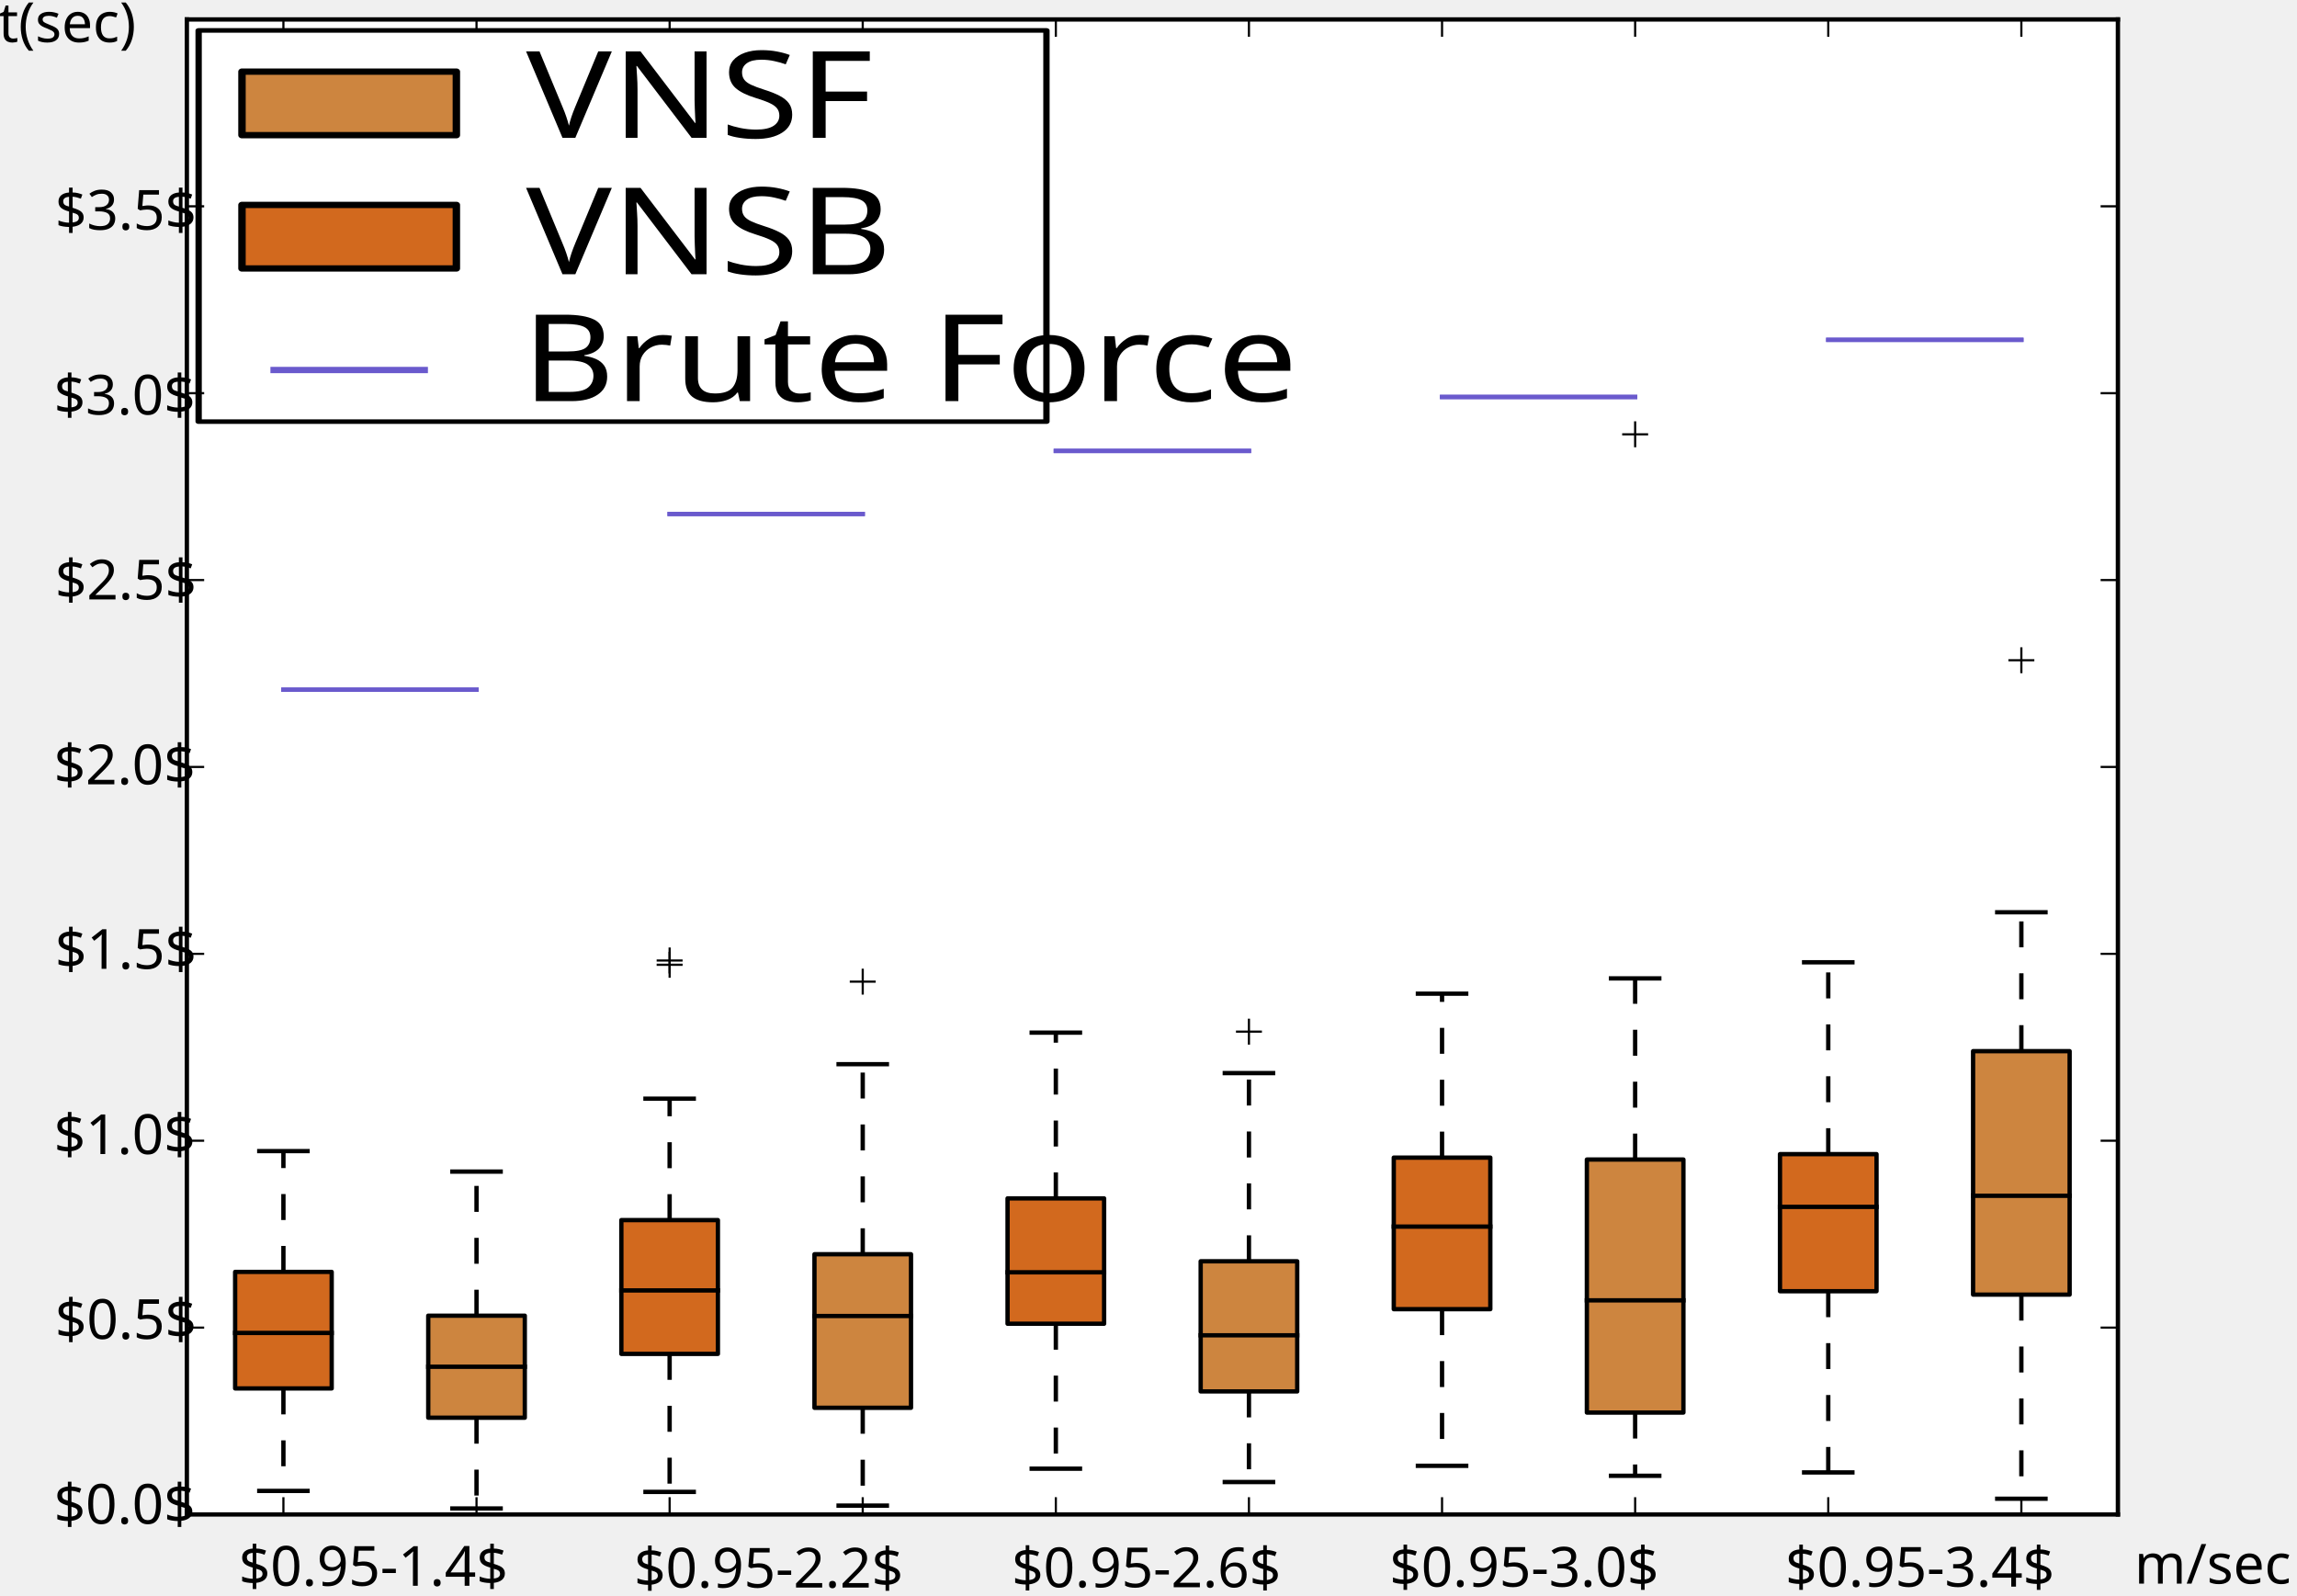
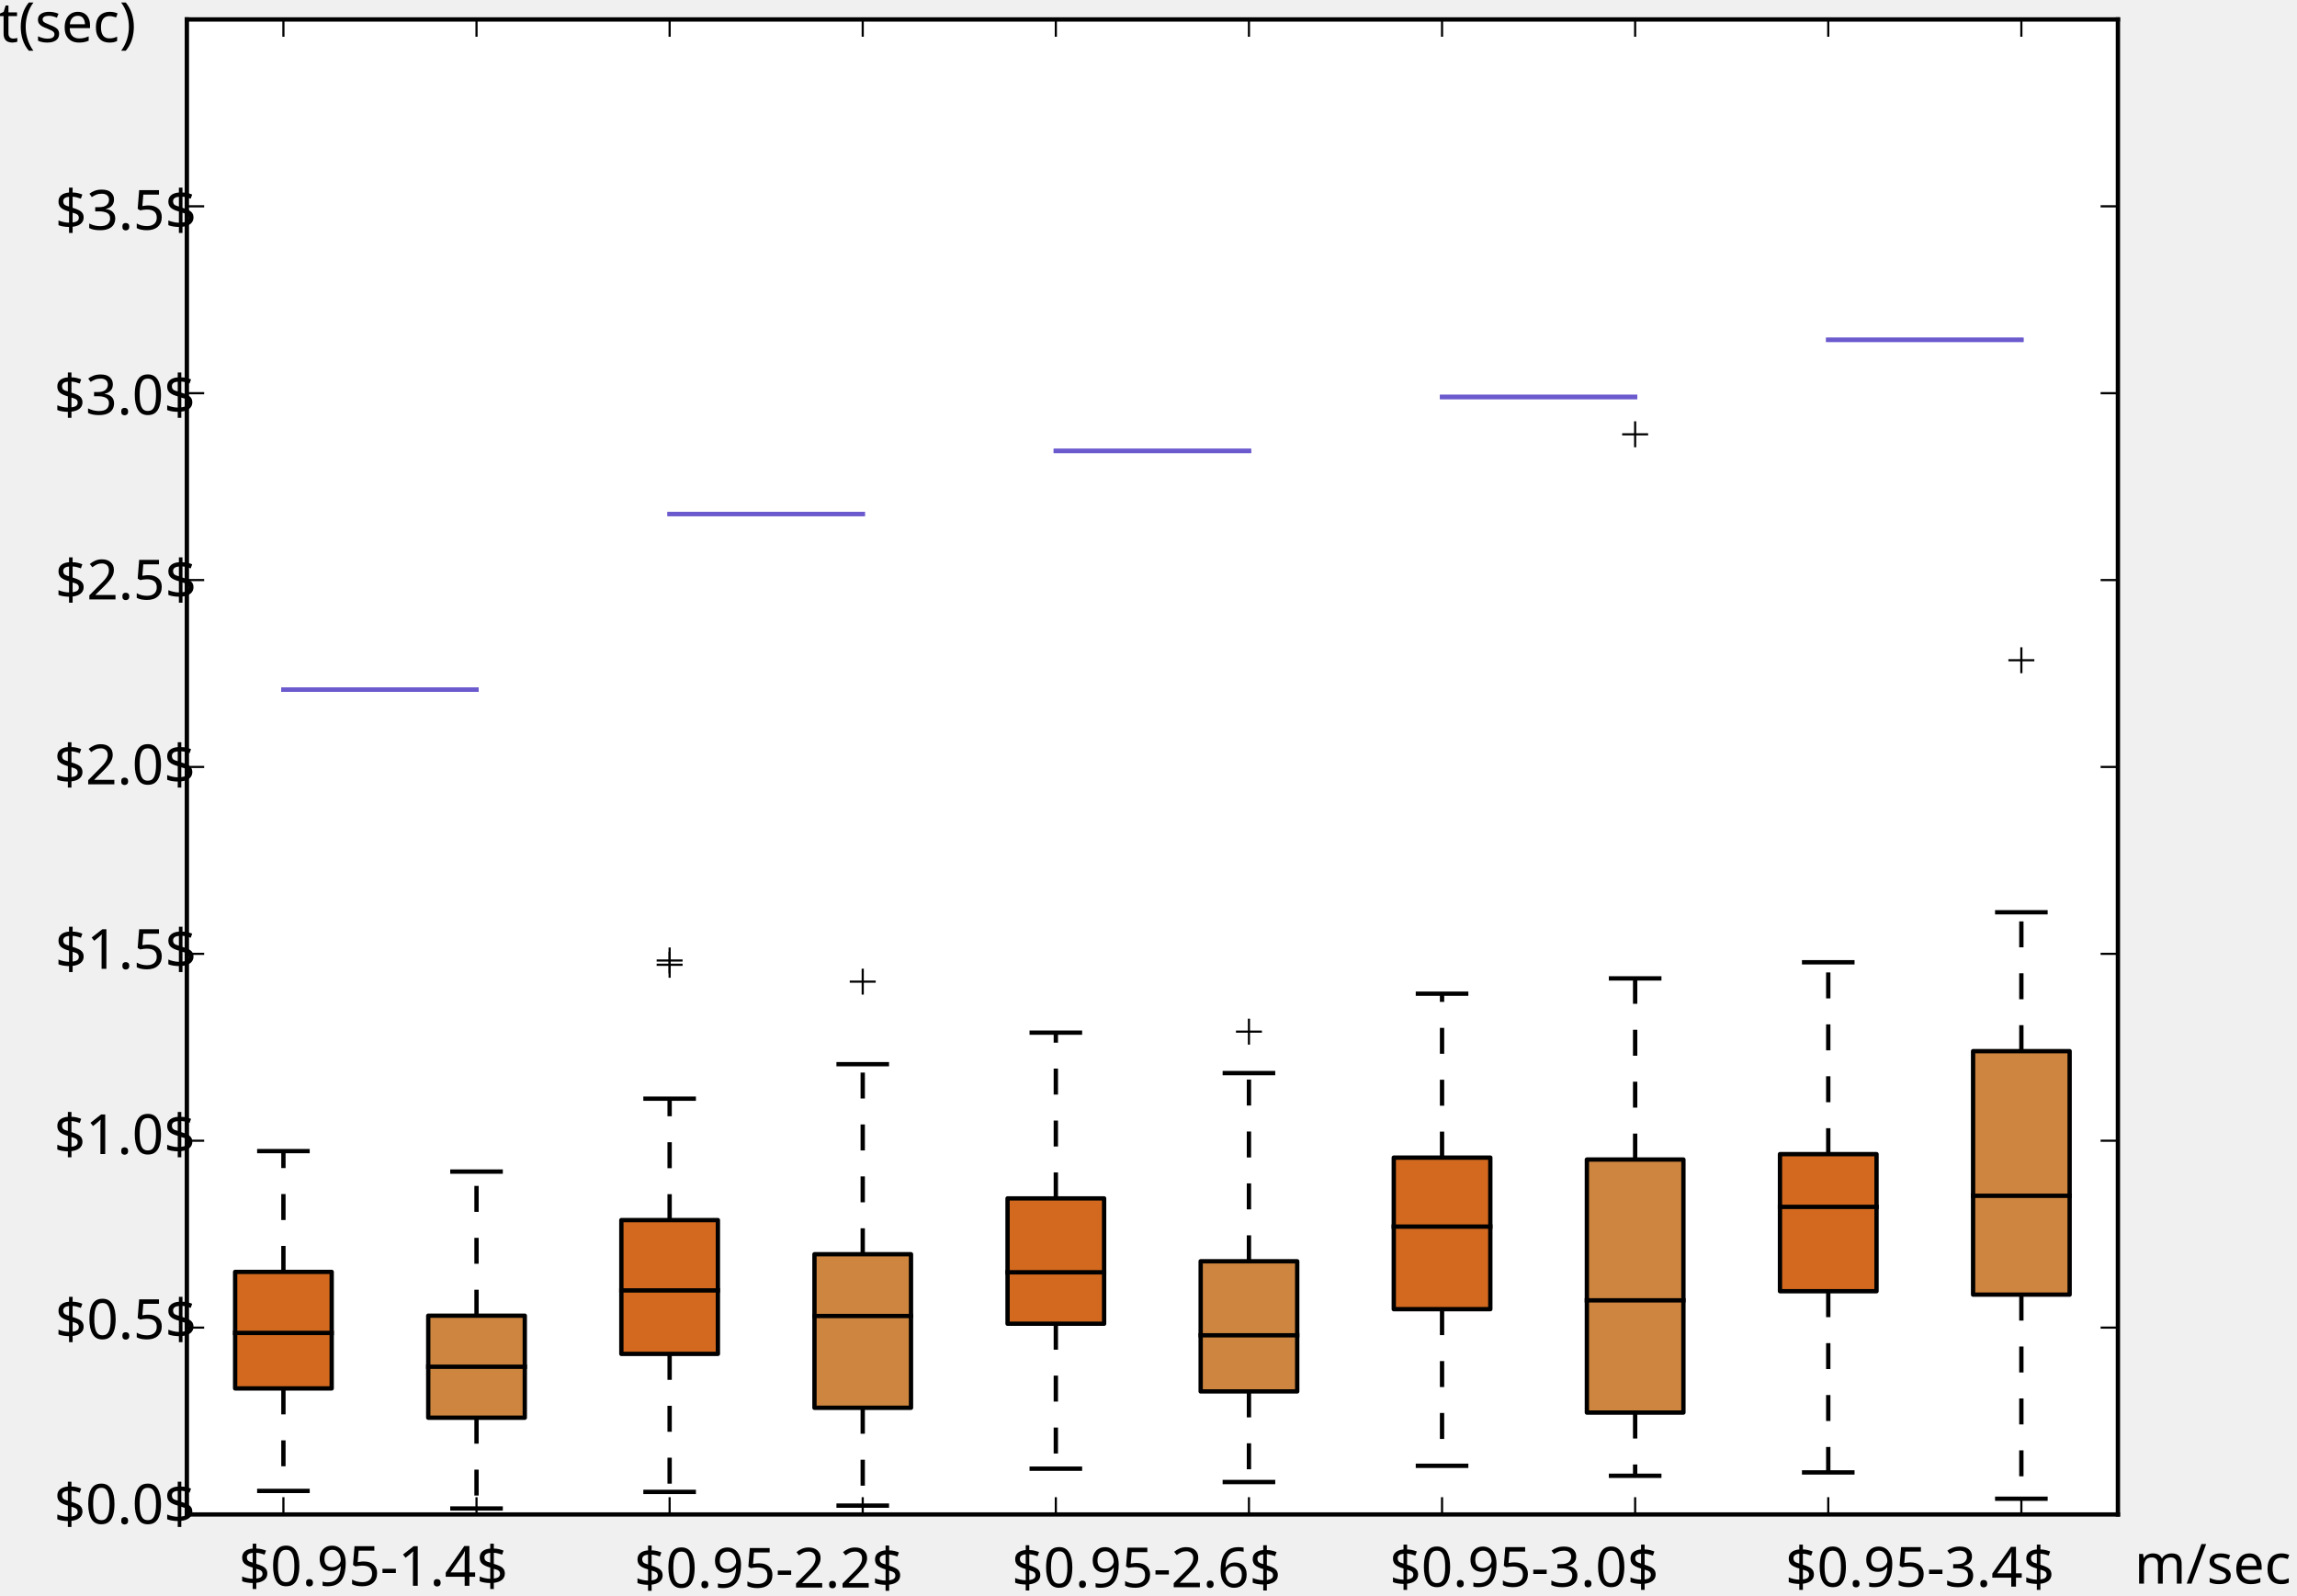
<svg xmlns="http://www.w3.org/2000/svg" xmlns:xlink="http://www.w3.org/1999/xlink" height="461.083" version="1.1" viewBox="0 0 530.996 368.867" width="663.745" id="svg2">
  <defs id="defs4" style="stroke-linecap:square;stroke-linejoin:round">
    <style type="text/css" id="style6">
*{stroke-linecap:square;stroke-linejoin:round;}
  </style>
  </defs>
  <g id="figure_1" style="stroke-linecap:square;stroke-linejoin:round" transform="translate(-0.1034345,-33.0504)">
    <g id="axes_1" style="stroke-linecap:square;stroke-linejoin:round">
      <g id="patch_2" style="stroke-linecap:square;stroke-linejoin:round">
        <path d="m 43.3,383.142 446.4,0 0,-345.6 -446.4,0 z" style="fill:#ffffff;stroke-linecap:square;stroke-linejoin:round" id="path14" />
      </g>
      <g id="patch_3" style="stroke-linecap:square;stroke-linejoin:round">
        <path clip-path="url(#pc4953a2b79)" d="m 54.46,354.002 22.32,0 0,-26.934 -22.32,0 0,26.934 z" style="fill:#d2691e;stroke:#000000;stroke-linecap:square;stroke-linejoin:round" id="path17" />
      </g>
      <g id="patch_4" style="stroke-linecap:square;stroke-linejoin:round">
        <path clip-path="url(#pc4953a2b79)" d="m 99.1,360.771 22.32,0 0,-23.581 -22.32,0 0,23.581 z" style="fill:#cd853f;stroke:#000000;stroke-linecap:square;stroke-linejoin:round" id="path20" />
      </g>
      <g id="patch_5" style="stroke-linecap:square;stroke-linejoin:round">
        <path clip-path="url(#pc4953a2b79)" d="m 143.74,346.02 22.32,0 0,-30.927 -22.32,0 0,30.927 z" style="fill:#d2691e;stroke:#000000;stroke-linecap:square;stroke-linejoin:round" id="path23" />
      </g>
      <g id="patch_6" style="stroke-linecap:square;stroke-linejoin:round">
        <path clip-path="url(#pc4953a2b79)" d="m 188.38,358.48 22.32,0 0,-35.494 -22.32,0 0,35.494 z" style="fill:#cd853f;stroke:#000000;stroke-linecap:square;stroke-linejoin:round" id="path26" />
      </g>
      <g id="patch_7" style="stroke-linecap:square;stroke-linejoin:round">
        <path clip-path="url(#pc4953a2b79)" d="m 233.02,339.045 22.32,0 0,-28.97 -22.32,0 0,28.97 z" style="fill:#d2691e;stroke:#000000;stroke-linecap:square;stroke-linejoin:round" id="path29" />
      </g>
      <g id="patch_8" style="stroke-linecap:square;stroke-linejoin:round">
        <path clip-path="url(#pc4953a2b79)" d="m 277.66,354.693 22.32,0 0,-30.081 -22.32,0 0,30.081 z" style="fill:#cd853f;stroke:#000000;stroke-linecap:square;stroke-linejoin:round" id="path32" />
      </g>
      <g id="patch_9" style="stroke-linecap:square;stroke-linejoin:round">
        <path clip-path="url(#pc4953a2b79)" d="m 322.3,335.683 22.32,0 0,-35.035 -22.32,0 0,35.035 z" style="fill:#d2691e;stroke:#000000;stroke-linecap:square;stroke-linejoin:round" id="path35" />
      </g>
      <g id="patch_10" style="stroke-linecap:square;stroke-linejoin:round">
        <path clip-path="url(#pc4953a2b79)" d="m 366.94,359.582 22.32,0 0,-58.488 -22.32,0 0,58.488 z" style="fill:#cd853f;stroke:#000000;stroke-linecap:square;stroke-linejoin:round" id="path38" />
      </g>
      <g id="patch_11" style="stroke-linecap:square;stroke-linejoin:round">
        <path clip-path="url(#pc4953a2b79)" d="m 411.58,331.531 22.32,0 0,-31.687 -22.32,0 0,31.687 z" style="fill:#d2691e;stroke:#000000;stroke-linecap:square;stroke-linejoin:round" id="path41" />
      </g>
      <g id="patch_12" style="stroke-linecap:square;stroke-linejoin:round">
        <path clip-path="url(#pc4953a2b79)" d="m 456.22,332.319 22.32,0 0,-56.282 -22.32,0 0,56.282 z" style="fill:#cd853f;stroke:#000000;stroke-linecap:square;stroke-linejoin:round" id="path44" />
      </g>
      <g id="line2d_1" style="stroke-linecap:square;stroke-linejoin:round">
        <path clip-path="url(#pc4953a2b79)" d="m 65.62,192.487 44.64,0" style="fill:none;stroke:#6a5acd;stroke-linecap:square;stroke-linejoin:round" id="path47" />
      </g>
      <g id="line2d_2" style="stroke-linecap:square;stroke-linejoin:round">
        <path clip-path="url(#pc4953a2b79)" d="m 154.9,151.867 44.64,0" style="fill:none;stroke:#6a5acd;stroke-linecap:square;stroke-linejoin:round" id="path50" />
      </g>
      <g id="line2d_3" style="stroke-linecap:square;stroke-linejoin:round">
        <path clip-path="url(#pc4953a2b79)" d="m 244.18,137.285 44.64,0" style="fill:none;stroke:#6a5acd;stroke-linecap:square;stroke-linejoin:round" id="path53" />
      </g>
      <g id="line2d_4" style="stroke-linecap:square;stroke-linejoin:round">
        <path clip-path="url(#pc4953a2b79)" d="m 333.46,124.811 44.64,0" style="fill:none;stroke:#6a5acd;stroke-linecap:square;stroke-linejoin:round" id="path56" />
      </g>
      <g id="line2d_5" style="stroke-linecap:square;stroke-linejoin:round">
        <path clip-path="url(#pc4953a2b79)" d="m 422.74,111.609 44.64,0" style="fill:none;stroke:#6a5acd;stroke-linecap:square;stroke-linejoin:round" id="path59" />
      </g>
      <g id="line2d_6" style="stroke-linecap:square;stroke-linejoin:round">
        <path clip-path="url(#pc4953a2b79)" d="m 65.62,354.002 0,23.693" style="fill:none;stroke:#000000;stroke-linecap:butt;stroke-linejoin:round;stroke-dasharray:6, 6;stroke-dashoffset:0" id="path62" />
      </g>
      <g id="line2d_7" style="stroke-linecap:square;stroke-linejoin:round">
        <path clip-path="url(#pc4953a2b79)" d="m 65.62,327.068 0,-27.924" style="fill:none;stroke:#000000;stroke-linecap:butt;stroke-linejoin:round;stroke-dasharray:6, 6;stroke-dashoffset:0" id="path65" />
      </g>
      <g id="line2d_8" style="stroke-linecap:square;stroke-linejoin:round">
        <path clip-path="url(#pc4953a2b79)" d="m 60.04,299.144 11.16,0" style="fill:none;stroke:#000000;stroke-linecap:square;stroke-linejoin:round" id="path68" />
      </g>
      <g id="line2d_9" style="stroke-linecap:square;stroke-linejoin:round">
        <path clip-path="url(#pc4953a2b79)" d="m 60.04,377.695 11.16,0" style="fill:none;stroke:#000000;stroke-linecap:square;stroke-linejoin:round" id="path71" />
      </g>
      <g id="line2d_10" style="stroke-linecap:square;stroke-linejoin:round">
        <path clip-path="url(#pc4953a2b79)" d="m 54.46,341.175 22.32,0" style="fill:none;stroke:#000000;stroke-linecap:square;stroke-linejoin:round" id="path74" />
      </g>
      <g id="line2d_11" style="stroke-linecap:square;stroke-linejoin:round" />
      <g id="line2d_12" style="stroke-linecap:square;stroke-linejoin:round" />
      <g id="line2d_13" style="stroke-linecap:square;stroke-linejoin:round">
        <path clip-path="url(#pc4953a2b79)" d="m 110.26,360.771 0,20.983" style="fill:none;stroke:#000000;stroke-linecap:butt;stroke-linejoin:round;stroke-dasharray:6, 6;stroke-dashoffset:0" id="path79" />
      </g>
      <g id="line2d_14" style="stroke-linecap:square;stroke-linejoin:round">
        <path clip-path="url(#pc4953a2b79)" d="m 110.26,337.19 0,-33.309" style="fill:none;stroke:#000000;stroke-linecap:butt;stroke-linejoin:round;stroke-dasharray:6, 6;stroke-dashoffset:0" id="path82" />
      </g>
      <g id="line2d_15" style="stroke-linecap:square;stroke-linejoin:round">
        <path clip-path="url(#pc4953a2b79)" d="m 104.68,303.881 11.16,0" style="fill:none;stroke:#000000;stroke-linecap:square;stroke-linejoin:round" id="path85" />
      </g>
      <g id="line2d_16" style="stroke-linecap:square;stroke-linejoin:round">
        <path clip-path="url(#pc4953a2b79)" d="m 104.68,381.754 11.16,0" style="fill:none;stroke:#000000;stroke-linecap:square;stroke-linejoin:round" id="path88" />
      </g>
      <g id="line2d_17" style="stroke-linecap:square;stroke-linejoin:round">
        <path clip-path="url(#pc4953a2b79)" d="m 99.1,348.996 22.32,0" style="fill:none;stroke:#000000;stroke-linecap:square;stroke-linejoin:round" id="path91" />
      </g>
      <g id="line2d_18" style="stroke-linecap:square;stroke-linejoin:round" />
      <g id="line2d_19" style="stroke-linecap:square;stroke-linejoin:round" />
      <g id="line2d_20" style="stroke-linecap:square;stroke-linejoin:round">
        <path clip-path="url(#pc4953a2b79)" d="m 154.9,346.02 0,31.905" style="fill:none;stroke:#000000;stroke-linecap:butt;stroke-linejoin:round;stroke-dasharray:6, 6;stroke-dashoffset:0" id="path96" />
      </g>
      <g id="line2d_21" style="stroke-linecap:square;stroke-linejoin:round">
        <path clip-path="url(#pc4953a2b79)" d="m 154.9,315.093 0,-28.072" style="fill:none;stroke:#000000;stroke-linecap:butt;stroke-linejoin:round;stroke-dasharray:6, 6;stroke-dashoffset:0" id="path99" />
      </g>
      <g id="line2d_22" style="stroke-linecap:square;stroke-linejoin:round">
        <path clip-path="url(#pc4953a2b79)" d="m 149.32,287.021 11.16,0" style="fill:none;stroke:#000000;stroke-linecap:square;stroke-linejoin:round" id="path102" />
      </g>
      <g id="line2d_23" style="stroke-linecap:square;stroke-linejoin:round">
        <path clip-path="url(#pc4953a2b79)" d="m 149.32,377.925 11.16,0" style="fill:none;stroke:#000000;stroke-linecap:square;stroke-linejoin:round" id="path105" />
      </g>
      <g id="line2d_24" style="stroke-linecap:square;stroke-linejoin:round">
        <path clip-path="url(#pc4953a2b79)" d="m 143.74,331.354 22.32,0" style="fill:none;stroke:#000000;stroke-linecap:square;stroke-linejoin:round" id="path108" />
      </g>
      <g id="line2d_25" style="stroke-linecap:square;stroke-linejoin:round">
        <defs id="defs111">
          <path d="M -3,0 3,0 M 0,3 0,-3" id="m9b595e7be5" style="stroke:#000000;stroke-width:0.5;stroke-linecap:butt;stroke-linejoin:round" />
        </defs>
        <g clip-path="url(#pc4953a2b79)" id="g114" style="stroke-linecap:square;stroke-linejoin:round">
          <use style="stroke:#000000;stroke-width:0.5;stroke-linecap:butt;stroke-linejoin:round" x="154.9" xlink:href="#m9b595e7be5" y="256.07" id="use116" width="511" height="417" />
          <use style="stroke:#000000;stroke-width:0.5;stroke-linecap:butt;stroke-linejoin:round" x="154.9" xlink:href="#m9b595e7be5" y="255.08" id="use118" width="511" height="417" />
        </g>
      </g>
      <g id="line2d_26" style="stroke-linecap:square;stroke-linejoin:round" />
      <g id="line2d_27" style="stroke-linecap:square;stroke-linejoin:round">
        <path clip-path="url(#pc4953a2b79)" d="m 199.54,358.48 0,22.616" style="fill:none;stroke:#000000;stroke-linecap:butt;stroke-linejoin:round;stroke-dasharray:6, 6;stroke-dashoffset:0" id="path122" />
      </g>
      <g id="line2d_28" style="stroke-linecap:square;stroke-linejoin:round">
        <path clip-path="url(#pc4953a2b79)" d="m 199.54,322.986 0,-43.933" style="fill:none;stroke:#000000;stroke-linecap:butt;stroke-linejoin:round;stroke-dasharray:6, 6;stroke-dashoffset:0" id="path125" />
      </g>
      <g id="line2d_29" style="stroke-linecap:square;stroke-linejoin:round">
        <path clip-path="url(#pc4953a2b79)" d="m 193.96,279.053 11.16,0" style="fill:none;stroke:#000000;stroke-linecap:square;stroke-linejoin:round" id="path128" />
      </g>
      <g id="line2d_30" style="stroke-linecap:square;stroke-linejoin:round">
        <path clip-path="url(#pc4953a2b79)" d="m 193.96,381.096 11.16,0" style="fill:none;stroke:#000000;stroke-linecap:square;stroke-linejoin:round" id="path131" />
      </g>
      <g id="line2d_31" style="stroke-linecap:square;stroke-linejoin:round">
        <path clip-path="url(#pc4953a2b79)" d="m 188.38,337.263 22.32,0" style="fill:none;stroke:#000000;stroke-linecap:square;stroke-linejoin:round" id="path134" />
      </g>
      <g id="line2d_32" style="stroke-linecap:square;stroke-linejoin:round">
        <g clip-path="url(#pc4953a2b79)" id="g137" style="stroke-linecap:square;stroke-linejoin:round">
          <use style="stroke:#000000;stroke-width:0.5;stroke-linecap:butt;stroke-linejoin:round" x="199.54" xlink:href="#m9b595e7be5" y="259.969" id="use139" width="511" height="417" />
        </g>
      </g>
      <g id="line2d_33" style="stroke-linecap:square;stroke-linejoin:round" />
      <g id="line2d_34" style="stroke-linecap:square;stroke-linejoin:round">
        <path clip-path="url(#pc4953a2b79)" d="m 244.18,339.045 0,33.51" style="fill:none;stroke:#000000;stroke-linecap:butt;stroke-linejoin:round;stroke-dasharray:6, 6;stroke-dashoffset:0" id="path143" />
      </g>
      <g id="line2d_35" style="stroke-linecap:square;stroke-linejoin:round">
        <path clip-path="url(#pc4953a2b79)" d="m 244.18,310.075 0,-38.315" style="fill:none;stroke:#000000;stroke-linecap:butt;stroke-linejoin:round;stroke-dasharray:6, 6;stroke-dashoffset:0" id="path146" />
      </g>
      <g id="line2d_36" style="stroke-linecap:square;stroke-linejoin:round">
        <path clip-path="url(#pc4953a2b79)" d="m 238.6,271.76 11.16,0" style="fill:none;stroke:#000000;stroke-linecap:square;stroke-linejoin:round" id="path149" />
      </g>
      <g id="line2d_37" style="stroke-linecap:square;stroke-linejoin:round">
        <path clip-path="url(#pc4953a2b79)" d="m 238.6,372.555 11.16,0" style="fill:none;stroke:#000000;stroke-linecap:square;stroke-linejoin:round" id="path152" />
      </g>
      <g id="line2d_38" style="stroke-linecap:square;stroke-linejoin:round">
        <path clip-path="url(#pc4953a2b79)" d="m 233.02,327.163 22.32,0" style="fill:none;stroke:#000000;stroke-linecap:square;stroke-linejoin:round" id="path155" />
      </g>
      <g id="line2d_39" style="stroke-linecap:square;stroke-linejoin:round" />
      <g id="line2d_40" style="stroke-linecap:square;stroke-linejoin:round" />
      <g id="line2d_41" style="stroke-linecap:square;stroke-linejoin:round">
        <path clip-path="url(#pc4953a2b79)" d="m 288.82,354.693 0,20.946" style="fill:none;stroke:#000000;stroke-linecap:butt;stroke-linejoin:round;stroke-dasharray:6, 6;stroke-dashoffset:0" id="path160" />
      </g>
      <g id="line2d_42" style="stroke-linecap:square;stroke-linejoin:round">
        <path clip-path="url(#pc4953a2b79)" d="m 288.82,324.612 0,-43.503" style="fill:none;stroke:#000000;stroke-linecap:butt;stroke-linejoin:round;stroke-dasharray:6, 6;stroke-dashoffset:0" id="path163" />
      </g>
      <g id="line2d_43" style="stroke-linecap:square;stroke-linejoin:round">
        <path clip-path="url(#pc4953a2b79)" d="m 283.24,281.109 11.16,0" style="fill:none;stroke:#000000;stroke-linecap:square;stroke-linejoin:round" id="path166" />
      </g>
      <g id="line2d_44" style="stroke-linecap:square;stroke-linejoin:round">
        <path clip-path="url(#pc4953a2b79)" d="m 283.24,375.639 11.16,0" style="fill:none;stroke:#000000;stroke-linecap:square;stroke-linejoin:round" id="path169" />
      </g>
      <g id="line2d_45" style="stroke-linecap:square;stroke-linejoin:round">
        <path clip-path="url(#pc4953a2b79)" d="m 277.66,341.721 22.32,0" style="fill:none;stroke:#000000;stroke-linecap:square;stroke-linejoin:round" id="path172" />
      </g>
      <g id="line2d_46" style="stroke-linecap:square;stroke-linejoin:round">
        <g clip-path="url(#pc4953a2b79)" id="g175" style="stroke-linecap:square;stroke-linejoin:round">
          <use style="stroke:#000000;stroke-width:0.5;stroke-linecap:butt;stroke-linejoin:round" x="288.82" xlink:href="#m9b595e7be5" y="271.529" id="use177" width="511" height="417" />
        </g>
      </g>
      <g id="line2d_47" style="stroke-linecap:square;stroke-linejoin:round" />
      <g id="line2d_48" style="stroke-linecap:square;stroke-linejoin:round">
        <path clip-path="url(#pc4953a2b79)" d="m 333.46,335.683 0,36.209" style="fill:none;stroke:#000000;stroke-linecap:butt;stroke-linejoin:round;stroke-dasharray:6, 6;stroke-dashoffset:0" id="path181" />
      </g>
      <g id="line2d_49" style="stroke-linecap:square;stroke-linejoin:round">
        <path clip-path="url(#pc4953a2b79)" d="m 333.46,300.648 0,-37.896" style="fill:none;stroke:#000000;stroke-linecap:butt;stroke-linejoin:round;stroke-dasharray:6, 6;stroke-dashoffset:0" id="path184" />
      </g>
      <g id="line2d_50" style="stroke-linecap:square;stroke-linejoin:round">
        <path clip-path="url(#pc4953a2b79)" d="m 327.88,262.752 11.16,0" style="fill:none;stroke:#000000;stroke-linecap:square;stroke-linejoin:round" id="path187" />
      </g>
      <g id="line2d_51" style="stroke-linecap:square;stroke-linejoin:round">
        <path clip-path="url(#pc4953a2b79)" d="m 327.88,371.892 11.16,0" style="fill:none;stroke:#000000;stroke-linecap:square;stroke-linejoin:round" id="path190" />
      </g>
      <g id="line2d_52" style="stroke-linecap:square;stroke-linejoin:round">
        <path clip-path="url(#pc4953a2b79)" d="m 322.3,316.599 22.32,0" style="fill:none;stroke:#000000;stroke-linecap:square;stroke-linejoin:round" id="path193" />
      </g>
      <g id="line2d_53" style="stroke-linecap:square;stroke-linejoin:round" />
      <g id="line2d_54" style="stroke-linecap:square;stroke-linejoin:round" />
      <g id="line2d_55" style="stroke-linecap:square;stroke-linejoin:round">
        <path clip-path="url(#pc4953a2b79)" d="m 378.1,359.582 0,14.618" style="fill:none;stroke:#000000;stroke-linecap:butt;stroke-linejoin:round;stroke-dasharray:6, 6;stroke-dashoffset:0" id="path198" />
      </g>
      <g id="line2d_56" style="stroke-linecap:square;stroke-linejoin:round">
        <path clip-path="url(#pc4953a2b79)" d="m 378.1,301.094 0,-41.871" style="fill:none;stroke:#000000;stroke-linecap:butt;stroke-linejoin:round;stroke-dasharray:6, 6;stroke-dashoffset:0" id="path201" />
      </g>
      <g id="line2d_57" style="stroke-linecap:square;stroke-linejoin:round">
        <path clip-path="url(#pc4953a2b79)" d="m 372.52,259.223 11.16,0" style="fill:none;stroke:#000000;stroke-linecap:square;stroke-linejoin:round" id="path204" />
      </g>
      <g id="line2d_58" style="stroke-linecap:square;stroke-linejoin:round">
        <path clip-path="url(#pc4953a2b79)" d="m 372.52,374.2 11.16,0" style="fill:none;stroke:#000000;stroke-linecap:square;stroke-linejoin:round" id="path207" />
      </g>
      <g id="line2d_59" style="stroke-linecap:square;stroke-linejoin:round">
        <path clip-path="url(#pc4953a2b79)" d="m 366.94,333.647 22.32,0" style="fill:none;stroke:#000000;stroke-linecap:square;stroke-linejoin:round" id="path210" />
      </g>
      <g id="line2d_60" style="stroke-linecap:square;stroke-linejoin:round">
        <g clip-path="url(#pc4953a2b79)" id="g213" style="stroke-linecap:square;stroke-linejoin:round">
          <use style="stroke:#000000;stroke-width:0.5;stroke-linecap:butt;stroke-linejoin:round" x="378.1" xlink:href="#m9b595e7be5" y="133.446" id="use215" width="511" height="417" />
        </g>
      </g>
      <g id="line2d_61" style="stroke-linecap:square;stroke-linejoin:round" />
      <g id="line2d_62" style="stroke-linecap:square;stroke-linejoin:round">
        <path clip-path="url(#pc4953a2b79)" d="m 422.74,331.531 0,41.888" style="fill:none;stroke:#000000;stroke-linecap:butt;stroke-linejoin:round;stroke-dasharray:6, 6;stroke-dashoffset:0" id="path219" />
      </g>
      <g id="line2d_63" style="stroke-linecap:square;stroke-linejoin:round">
        <path clip-path="url(#pc4953a2b79)" d="m 422.74,299.844 0,-44.351" style="fill:none;stroke:#000000;stroke-linecap:butt;stroke-linejoin:round;stroke-dasharray:6, 6;stroke-dashoffset:0" id="path222" />
      </g>
      <g id="line2d_64" style="stroke-linecap:square;stroke-linejoin:round">
        <path clip-path="url(#pc4953a2b79)" d="m 417.16,255.493 11.16,0" style="fill:none;stroke:#000000;stroke-linecap:square;stroke-linejoin:round" id="path225" />
      </g>
      <g id="line2d_65" style="stroke-linecap:square;stroke-linejoin:round">
        <path clip-path="url(#pc4953a2b79)" d="m 417.16,373.419 11.16,0" style="fill:none;stroke:#000000;stroke-linecap:square;stroke-linejoin:round" id="path228" />
      </g>
      <g id="line2d_66" style="stroke-linecap:square;stroke-linejoin:round">
        <path clip-path="url(#pc4953a2b79)" d="m 411.58,312.04 22.32,0" style="fill:none;stroke:#000000;stroke-linecap:square;stroke-linejoin:round" id="path231" />
      </g>
      <g id="line2d_67" style="stroke-linecap:square;stroke-linejoin:round" />
      <g id="line2d_68" style="stroke-linecap:square;stroke-linejoin:round" />
      <g id="line2d_69" style="stroke-linecap:square;stroke-linejoin:round">
        <path clip-path="url(#pc4953a2b79)" d="m 467.38,332.319 0,47.184" style="fill:none;stroke:#000000;stroke-linecap:butt;stroke-linejoin:round;stroke-dasharray:6, 6;stroke-dashoffset:0" id="path236" />
      </g>
      <g id="line2d_70" style="stroke-linecap:square;stroke-linejoin:round">
        <path clip-path="url(#pc4953a2b79)" d="m 467.38,276.037 0,-32.104" style="fill:none;stroke:#000000;stroke-linecap:butt;stroke-linejoin:round;stroke-dasharray:6, 6;stroke-dashoffset:0" id="path239" />
      </g>
      <g id="line2d_71" style="stroke-linecap:square;stroke-linejoin:round">
        <path clip-path="url(#pc4953a2b79)" d="m 461.8,243.933 11.16,0" style="fill:none;stroke:#000000;stroke-linecap:square;stroke-linejoin:round" id="path242" />
      </g>
      <g id="line2d_72" style="stroke-linecap:square;stroke-linejoin:round">
        <path clip-path="url(#pc4953a2b79)" d="m 461.8,379.503 11.16,0" style="fill:none;stroke:#000000;stroke-linecap:square;stroke-linejoin:round" id="path245" />
      </g>
      <g id="line2d_73" style="stroke-linecap:square;stroke-linejoin:round">
        <path clip-path="url(#pc4953a2b79)" d="m 456.22,309.474 22.32,0" style="fill:none;stroke:#000000;stroke-linecap:square;stroke-linejoin:round" id="path248" />
      </g>
      <g id="line2d_74" style="stroke-linecap:square;stroke-linejoin:round">
        <g clip-path="url(#pc4953a2b79)" id="g251" style="stroke-linecap:square;stroke-linejoin:round">
          <use style="stroke:#000000;stroke-width:0.5;stroke-linecap:butt;stroke-linejoin:round" x="467.38" xlink:href="#m9b595e7be5" y="185.672" id="use253" width="511" height="417" />
        </g>
      </g>
      <g id="line2d_75" style="stroke-linecap:square;stroke-linejoin:round" />
      <g id="line2d_76" style="stroke-linecap:square;stroke-linejoin:round">
        <path clip-path="url(#pc4953a2b79)" d="m 65.62,192.487 44.64,0" style="fill:none;stroke:#6a5acd;stroke-linecap:square;stroke-linejoin:round" id="path257" />
      </g>
      <g id="line2d_77" style="stroke-linecap:square;stroke-linejoin:round">
        <path clip-path="url(#pc4953a2b79)" d="m 154.9,151.867 44.64,0" style="fill:none;stroke:#6a5acd;stroke-linecap:square;stroke-linejoin:round" id="path260" />
      </g>
      <g id="line2d_78" style="stroke-linecap:square;stroke-linejoin:round">
        <path clip-path="url(#pc4953a2b79)" d="m 244.18,137.285 44.64,0" style="fill:none;stroke:#6a5acd;stroke-linecap:square;stroke-linejoin:round" id="path263" />
      </g>
      <g id="line2d_79" style="stroke-linecap:square;stroke-linejoin:round">
        <path clip-path="url(#pc4953a2b79)" d="m 333.46,124.811 44.64,0" style="fill:none;stroke:#6a5acd;stroke-linecap:square;stroke-linejoin:round" id="path266" />
      </g>
      <g id="line2d_80" style="stroke-linecap:square;stroke-linejoin:round">
        <path clip-path="url(#pc4953a2b79)" d="m 422.74,111.609 44.64,0" style="fill:none;stroke:#6a5acd;stroke-linecap:square;stroke-linejoin:round" id="path269" />
      </g>
      <g id="matplotlib.axis_1" style="stroke-linecap:square;stroke-linejoin:round">
        <g id="xtick_1" style="stroke-linecap:square;stroke-linejoin:round">
          <g id="line2d_81" style="stroke-linecap:square;stroke-linejoin:round">
            <defs id="defs274">
              <path d="M 0,0 0,-4" id="m0012dd4eef" style="stroke:#000000;stroke-width:0.5;stroke-linecap:butt;stroke-linejoin:round" />
            </defs>
            <g id="g277" style="stroke-linecap:square;stroke-linejoin:round">
              <use style="stroke:#000000;stroke-width:0.5;stroke-linecap:butt;stroke-linejoin:round" x="65.62" xlink:href="#m0012dd4eef" y="383.142" id="use279" width="511" height="417" />
            </g>
          </g>
          <g id="line2d_82" style="stroke-linecap:square;stroke-linejoin:round">
            <defs id="defs282">
              <path d="M 0,0 0,4" id="m476344969c" style="stroke:#000000;stroke-width:0.5;stroke-linecap:butt;stroke-linejoin:round" />
            </defs>
            <g id="g285" style="stroke-linecap:square;stroke-linejoin:round">
              <use style="stroke:#000000;stroke-width:0.5;stroke-linecap:butt;stroke-linejoin:round" x="65.62" xlink:href="#m476344969c" y="37.542" id="use287" width="511" height="417" />
            </g>
          </g>
          <g id="text_1" style="stroke-linecap:square;stroke-linejoin:round">
            <defs id="defs290">
              <path d="m 12.406,8.297 16.109,0 0,55.625 -17.531,-3.516 0,8.984 17.438,3.516 9.859,0 0,-64.609 16.109,0 0,-8.297 -41.984,0 z" id="BitstreamVeraSans-Roman-31" style="stroke-linecap:square;stroke-linejoin:round" />
            </defs>
            <g transform="matrix(0.12,0,0,-0.12,63.01562,395.8905)" id="g293" style="stroke-linecap:square;stroke-linejoin:round" />
          </g>
        </g>
        <g id="xtick_2" style="stroke-linecap:square;stroke-linejoin:round">
          <g id="line2d_83" style="stroke-linecap:square;stroke-linejoin:round">
            <g id="g299" style="stroke-linecap:square;stroke-linejoin:round">
              <use style="stroke:#000000;stroke-width:0.5;stroke-linecap:butt;stroke-linejoin:round" x="110.26" xlink:href="#m0012dd4eef" y="383.142" id="use301" width="511" height="417" />
            </g>
          </g>
          <g id="line2d_84" style="stroke-linecap:square;stroke-linejoin:round">
            <g id="g304" style="stroke-linecap:square;stroke-linejoin:round">
              <use style="stroke:#000000;stroke-width:0.5;stroke-linecap:butt;stroke-linejoin:round" x="110.26" xlink:href="#m476344969c" y="37.542" id="use306" width="511" height="417" />
            </g>
          </g>
        </g>
        <g id="xtick_3" style="stroke-linecap:square;stroke-linejoin:round">
          <g id="line2d_85" style="stroke-linecap:square;stroke-linejoin:round">
            <g id="g318" style="stroke-linecap:square;stroke-linejoin:round">
              <use style="stroke:#000000;stroke-width:0.5;stroke-linecap:butt;stroke-linejoin:round" x="154.9" xlink:href="#m0012dd4eef" y="383.142" id="use320" width="511" height="417" />
            </g>
          </g>
          <g id="line2d_86" style="stroke-linecap:square;stroke-linejoin:round">
            <g id="g323" style="stroke-linecap:square;stroke-linejoin:round">
              <use style="stroke:#000000;stroke-width:0.5;stroke-linecap:butt;stroke-linejoin:round" x="154.9" xlink:href="#m476344969c" y="37.542" id="use325" width="511" height="417" />
            </g>
          </g>
        </g>
        <g id="xtick_4" style="stroke-linecap:square;stroke-linejoin:round">
          <g id="line2d_87" style="stroke-linecap:square;stroke-linejoin:round">
            <g id="g337" style="stroke-linecap:square;stroke-linejoin:round">
              <use style="stroke:#000000;stroke-width:0.5;stroke-linecap:butt;stroke-linejoin:round" x="199.54" xlink:href="#m0012dd4eef" y="383.142" id="use339" width="511" height="417" />
            </g>
          </g>
          <g id="line2d_88" style="stroke-linecap:square;stroke-linejoin:round">
            <g id="g342" style="stroke-linecap:square;stroke-linejoin:round">
              <use style="stroke:#000000;stroke-width:0.5;stroke-linecap:butt;stroke-linejoin:round" x="199.54" xlink:href="#m476344969c" y="37.542" id="use344" width="511" height="417" />
            </g>
          </g>
        </g>
        <g id="xtick_5" style="stroke-linecap:square;stroke-linejoin:round">
          <g id="line2d_89" style="stroke-linecap:square;stroke-linejoin:round">
            <g id="g356" style="stroke-linecap:square;stroke-linejoin:round">
              <use style="stroke:#000000;stroke-width:0.5;stroke-linecap:butt;stroke-linejoin:round" x="244.18" xlink:href="#m0012dd4eef" y="383.142" id="use358" width="511" height="417" />
            </g>
          </g>
          <g id="line2d_90" style="stroke-linecap:square;stroke-linejoin:round">
            <g id="g361" style="stroke-linecap:square;stroke-linejoin:round">
              <use style="stroke:#000000;stroke-width:0.5;stroke-linecap:butt;stroke-linejoin:round" x="244.18" xlink:href="#m476344969c" y="37.542" id="use363" width="511" height="417" />
            </g>
          </g>
        </g>
        <g id="xtick_6" style="stroke-linecap:square;stroke-linejoin:round">
          <g id="line2d_91" style="stroke-linecap:square;stroke-linejoin:round">
            <g id="g375" style="stroke-linecap:square;stroke-linejoin:round">
              <use style="stroke:#000000;stroke-width:0.5;stroke-linecap:butt;stroke-linejoin:round" x="288.82" xlink:href="#m0012dd4eef" y="383.142" id="use377" width="511" height="417" />
            </g>
          </g>
          <g id="line2d_92" style="stroke-linecap:square;stroke-linejoin:round">
            <g id="g380" style="stroke-linecap:square;stroke-linejoin:round">
              <use style="stroke:#000000;stroke-width:0.5;stroke-linecap:butt;stroke-linejoin:round" x="288.82" xlink:href="#m476344969c" y="37.542" id="use382" width="511" height="417" />
            </g>
          </g>
        </g>
        <g id="xtick_7" style="stroke-linecap:square;stroke-linejoin:round">
          <g id="line2d_93" style="stroke-linecap:square;stroke-linejoin:round">
            <g id="g394" style="stroke-linecap:square;stroke-linejoin:round">
              <use style="stroke:#000000;stroke-width:0.5;stroke-linecap:butt;stroke-linejoin:round" x="333.46" xlink:href="#m0012dd4eef" y="383.142" id="use396" width="511" height="417" />
            </g>
          </g>
          <g id="line2d_94" style="stroke-linecap:square;stroke-linejoin:round">
            <g id="g399" style="stroke-linecap:square;stroke-linejoin:round">
              <use style="stroke:#000000;stroke-width:0.5;stroke-linecap:butt;stroke-linejoin:round" x="333.46" xlink:href="#m476344969c" y="37.542" id="use401" width="511" height="417" />
            </g>
          </g>
        </g>
        <g id="xtick_8" style="stroke-linecap:square;stroke-linejoin:round">
          <g id="line2d_95" style="stroke-linecap:square;stroke-linejoin:round">
            <g id="g413" style="stroke-linecap:square;stroke-linejoin:round">
              <use style="stroke:#000000;stroke-width:0.5;stroke-linecap:butt;stroke-linejoin:round" x="378.1" xlink:href="#m0012dd4eef" y="383.142" id="use415" width="511" height="417" />
            </g>
          </g>
          <g id="line2d_96" style="stroke-linecap:square;stroke-linejoin:round">
            <g id="g418" style="stroke-linecap:square;stroke-linejoin:round">
              <use style="stroke:#000000;stroke-width:0.5;stroke-linecap:butt;stroke-linejoin:round" x="378.1" xlink:href="#m476344969c" y="37.542" id="use420" width="511" height="417" />
            </g>
          </g>
        </g>
        <g id="xtick_9" style="stroke-linecap:square;stroke-linejoin:round">
          <g id="line2d_97" style="stroke-linecap:square;stroke-linejoin:round">
            <g id="g432" style="stroke-linecap:square;stroke-linejoin:round">
              <use style="stroke:#000000;stroke-width:0.5;stroke-linecap:butt;stroke-linejoin:round" x="422.74" xlink:href="#m0012dd4eef" y="383.142" id="use434" width="511" height="417" />
            </g>
          </g>
          <g id="line2d_98" style="stroke-linecap:square;stroke-linejoin:round">
            <g id="g437" style="stroke-linecap:square;stroke-linejoin:round">
              <use style="stroke:#000000;stroke-width:0.5;stroke-linecap:butt;stroke-linejoin:round" x="422.74" xlink:href="#m476344969c" y="37.542" id="use439" width="511" height="417" />
            </g>
          </g>
        </g>
        <g id="xtick_10" style="stroke-linecap:square;stroke-linejoin:round">
          <g id="line2d_99" style="stroke-linecap:square;stroke-linejoin:round">
            <g id="g451" style="stroke-linecap:square;stroke-linejoin:round">
              <use style="stroke:#000000;stroke-width:0.5;stroke-linecap:butt;stroke-linejoin:round" x="467.38" xlink:href="#m0012dd4eef" y="383.142" id="use453" width="511" height="417" />
            </g>
          </g>
          <g id="line2d_100" style="stroke-linecap:square;stroke-linejoin:round">
            <g id="g456" style="stroke-linecap:square;stroke-linejoin:round">
              <use style="stroke:#000000;stroke-width:0.5;stroke-linecap:butt;stroke-linejoin:round" x="467.38" xlink:href="#m476344969c" y="37.542" id="use458" width="511" height="417" />
            </g>
          </g>
        </g>
      </g>
      <g id="matplotlib.axis_2" style="stroke-linecap:square;stroke-linejoin:round">
        <g id="ytick_1" style="stroke-linecap:square;stroke-linejoin:round">
          <g id="line2d_101" style="stroke-linecap:square;stroke-linejoin:round">
            <defs id="defs473">
              <path d="M 0,0 4,0" id="me8a85f7bf6" style="stroke:#000000;stroke-width:0.5;stroke-linecap:butt;stroke-linejoin:round" />
            </defs>
            <g id="g476" style="stroke-linecap:square;stroke-linejoin:round">
              <use style="stroke:#000000;stroke-width:0.5;stroke-linecap:butt;stroke-linejoin:round" x="43.3" xlink:href="#me8a85f7bf6" y="383.142" id="use478" width="511" height="417" />
            </g>
          </g>
          <g id="line2d_102" style="stroke-linecap:square;stroke-linejoin:round">
            <defs id="defs481">
              <path d="M 0,0 -4,0" id="m1a32005dea" style="stroke:#000000;stroke-width:0.5;stroke-linecap:butt;stroke-linejoin:round" />
            </defs>
            <g id="g484" style="stroke-linecap:square;stroke-linejoin:round">
              <use style="stroke:#000000;stroke-width:0.5;stroke-linecap:butt;stroke-linejoin:round" x="489.7" xlink:href="#m1a32005dea" y="383.142" id="use486" width="511" height="417" />
            </g>
          </g>
          <text xml:space="preserve" style="font-size:12.8px;font-style:normal;font-weight:normal;line-height:125%;letter-spacing:0px;word-spacing:0px;fill:#000000;fill-opacity:1;stroke:none;font-family:Sans" x="12.56" y="385.286" id="text3776">
            <tspan id="tspan3778" x="12.56" y="385.286">$0.0$</tspan>
          </text>
          <text xml:space="preserve" style="font-size:12.8px;font-style:normal;font-weight:normal;line-height:125%;letter-spacing:0px;word-spacing:0px;fill:#000000;fill-opacity:1;stroke:none;font-family:Sans" x="12.828" y="342.552" id="text3776-0">
            <tspan id="tspan3778-9" x="12.828" y="342.552">$0.5$</tspan>
          </text>
          <text xml:space="preserve" style="font-size:12.8px;font-style:normal;font-weight:normal;line-height:125%;letter-spacing:0px;word-spacing:0px;fill:#000000;fill-opacity:1;stroke:none;font-family:Sans" x="12.56" y="299.817" id="text3776-4">
            <tspan id="tspan3778-0" x="12.56" y="299.817">$1.0$</tspan>
          </text>
          <text xml:space="preserve" style="font-size:12.8px;font-style:normal;font-weight:normal;line-height:125%;letter-spacing:0px;word-spacing:0px;fill:#000000;fill-opacity:1;stroke:none;font-family:Sans" x="12.828" y="256.998" id="text3776-7">
            <tspan id="tspan3778-3" x="12.828" y="256.998">$1.5$</tspan>
          </text>
          <text xml:space="preserve" style="font-size:12.8px;font-style:normal;font-weight:normal;line-height:125%;letter-spacing:0px;word-spacing:0px;fill:#000000;fill-opacity:1;stroke:none;font-family:Sans" x="12.56" y="214.348" id="text3776-9">
            <tspan id="tspan3778-7" x="12.56" y="214.348">$2.0$</tspan>
          </text>
          <text xml:space="preserve" style="font-size:12.8px;font-style:normal;font-weight:normal;line-height:125%;letter-spacing:0px;word-spacing:0px;fill:#000000;fill-opacity:1;stroke:none;font-family:Sans" x="12.828" y="171.613" id="text3776-2">
            <tspan id="tspan3778-1" x="12.828" y="171.613">$2.5$</tspan>
          </text>
          <text xml:space="preserve" style="font-size:12.8px;font-style:normal;font-weight:normal;line-height:125%;letter-spacing:0px;word-spacing:0px;fill:#000000;fill-opacity:1;stroke:none;font-family:Sans" x="12.56" y="128.879" id="text3776-2-9">
            <tspan id="tspan3778-1-0" x="12.56" y="128.879">$3.0$</tspan>
          </text>
          <text xml:space="preserve" style="font-size:12.8px;font-style:normal;font-weight:normal;line-height:125%;letter-spacing:0px;word-spacing:0px;fill:#000000;fill-opacity:1;stroke:none;font-family:Sans" x="12.828" y="86.144" id="text3776-2-96">
            <tspan id="tspan3778-1-7" x="12.828" y="86.144">$3.5$</tspan>
          </text>
          <text xml:space="preserve" style="font-size:12.8px;font-style:normal;font-weight:normal;line-height:125%;letter-spacing:0px;word-spacing:0px;fill:#000000;fill-opacity:1;stroke:none;font-family:Sans" x="-0.24" y="42.763" id="text3776-2-6">
            <tspan id="tspan3778-1-6" x="-0.24" y="42.763">t(sec)</tspan>
          </text>
          <text xml:space="preserve" style="font-size:12.8px;font-style:normal;font-weight:normal;line-height:125%;letter-spacing:0px;word-spacing:0px;fill:#000000;fill-opacity:1;stroke:none;font-family:Sans" x="55.289" y="399.615" id="text3876">
            <tspan id="tspan3878" x="55.289" y="399.615">$0.95-1.4$</tspan>
          </text>
          <text xml:space="preserve" style="font-size:12.8px;font-style:normal;font-weight:normal;line-height:125%;letter-spacing:0px;word-spacing:0px;fill:#000000;fill-opacity:1;stroke:none;font-family:Sans" x="146.676" y="400.036" id="text3876-7">
            <tspan id="tspan3878-4" x="146.676" y="400.036">$0.95-2.2$</tspan>
          </text>
          <text xml:space="preserve" style="font-size:12.8px;font-style:normal;font-weight:normal;line-height:125%;letter-spacing:0px;word-spacing:0px;fill:#000000;fill-opacity:1;stroke:none;font-family:Sans" x="233.985" y="399.96" id="text3876-7-5">
            <tspan id="tspan3878-4-8" x="233.985" y="399.96">$0.95-2.6$</tspan>
          </text>
          <text xml:space="preserve" style="font-size:12.8px;font-style:normal;font-weight:normal;line-height:125%;letter-spacing:0px;word-spacing:0px;fill:#000000;fill-opacity:1;stroke:none;font-family:Sans" x="321.321" y="399.824" id="text3876-7-5-4">
            <tspan id="tspan3878-4-8-1" x="321.321" y="399.824">$0.95-3.0$</tspan>
          </text>
          <text xml:space="preserve" style="font-size:12.8px;font-style:normal;font-weight:normal;line-height:125%;letter-spacing:0px;word-spacing:0px;fill:#000000;fill-opacity:1;stroke:none;font-family:Sans" x="412.814" y="399.824" id="text3876-7-5-4-3">
            <tspan id="tspan3878-4-8-1-7" x="412.814" y="399.824">$0.95-3.4$</tspan>
          </text>
          <text xml:space="preserve" style="font-size:12.8px;font-style:normal;font-weight:normal;line-height:125%;letter-spacing:0px;word-spacing:0px;fill:#000000;fill-opacity:1;stroke:none;font-family:Sans" x="493.506" y="399.123" id="text3776-2-6-2">
            <tspan id="tspan3778-1-6-7" x="493.506" y="399.123">m/sec</tspan>
          </text>
-           <g transform="matrix(1.462309,0,0,1.050624,-477.1531,32.51706)" id="patch_50" style="stroke-linecap:square;stroke-linejoin:round">
-             <path d="m 357.773,93.276 134.025,0 0,-86.076 -134.025,0 0,86.076 z" style="fill:#ffffff;stroke:#000000;stroke-linecap:square;stroke-linejoin:round" id="path1345" />
-           </g>
-           <g transform="matrix(1.720849,0,0,1.45785,-569.5443,-1.360016)" id="patch_52" style="stroke-linecap:square;stroke-linejoin:round">
-             <path d="m 363.533,45.038 28.8,0 0,-10.08 -28.8,0 z" style="fill:#cd853f;stroke:#000000;stroke-linecap:square;stroke-linejoin:round" id="path1367" />
-           </g>
-           <g transform="matrix(1.720849,0,0,1.45785,-569.5443,-1.360016)" id="patch_53" style="stroke-linecap:square;stroke-linejoin:round">
-             <path d="m 363.533,66.175 28.8,0 0,-10.08 -28.8,0 z" style="fill:#d2691e;stroke:#000000;stroke-linecap:square;stroke-linejoin:round" id="path1386" />
-           </g>
-           <g transform="matrix(1.720849,0,0,1.45785,-569.5443,-1.360016)" id="line2d_253" style="stroke-linecap:square;stroke-linejoin:round">
-             <path d="m 367.853,82.271 20.16,0" style="fill:none;stroke:#6a5acd;stroke-linecap:square;stroke-linejoin:round" id="path1403" />
-           </g>
-           <text xml:space="preserve" style="font-size:30.411px;font-style:normal;font-weight:normal;line-height:125%;letter-spacing:0px;word-spacing:0px;fill:#000000;fill-opacity:1;stroke:none;font-family:Sans" x="112.026" y="70.518" id="text4949" transform="scale(1.086463,0.9204181)">
-             <tspan id="tspan4951" x="112.026" y="70.518">VNSF</tspan>
-           </text>
-           <text xml:space="preserve" style="font-size:30.411px;font-style:normal;font-weight:normal;line-height:125%;letter-spacing:0px;word-spacing:0px;fill:#000000;fill-opacity:1;stroke:none;font-family:Sans" x="112.026" y="104.787" id="text4953" transform="scale(1.086463,0.9204181)">
-             <tspan id="tspan4955" x="112.026" y="104.787">VNSB</tspan>
-           </text>
-           <text xml:space="preserve" style="font-size:30.411px;font-style:normal;font-weight:normal;line-height:125%;letter-spacing:0px;word-spacing:0px;fill:#000000;fill-opacity:1;stroke:none;font-family:Sans" x="111.159" y="136.648" id="text4957" transform="scale(1.086463,0.9204181)">
-             <tspan id="tspan4959" x="111.159" y="136.648">Brute Force</tspan>
-           </text>
        </g>
        <g id="ytick_2" style="stroke-linecap:square;stroke-linejoin:round">
          <g id="line2d_103" style="stroke-linecap:square;stroke-linejoin:round">
            <g id="g502" style="stroke-linecap:square;stroke-linejoin:round">
              <use style="stroke:#000000;stroke-width:0.5;stroke-linecap:butt;stroke-linejoin:round" x="43.3" xlink:href="#me8a85f7bf6" y="339.942" id="use504" width="511" height="417" />
            </g>
          </g>
          <g id="line2d_104" style="stroke-linecap:square;stroke-linejoin:round">
            <g id="g507" style="stroke-linecap:square;stroke-linejoin:round">
              <use style="stroke:#000000;stroke-width:0.5;stroke-linecap:butt;stroke-linejoin:round" x="489.7" xlink:href="#m1a32005dea" y="339.942" id="use509" width="511" height="417" />
            </g>
          </g>
        </g>
        <g id="ytick_3" style="stroke-linecap:square;stroke-linejoin:round">
          <g id="line2d_105" style="stroke-linecap:square;stroke-linejoin:round">
            <g id="g522" style="stroke-linecap:square;stroke-linejoin:round">
              <use style="stroke:#000000;stroke-width:0.5;stroke-linecap:butt;stroke-linejoin:round" x="43.3" xlink:href="#me8a85f7bf6" y="296.742" id="use524" width="511" height="417" />
            </g>
          </g>
          <g id="line2d_106" style="stroke-linecap:square;stroke-linejoin:round">
            <g id="g527" style="stroke-linecap:square;stroke-linejoin:round">
              <use style="stroke:#000000;stroke-width:0.5;stroke-linecap:butt;stroke-linejoin:round" x="489.7" xlink:href="#m1a32005dea" y="296.742" id="use529" width="511" height="417" />
            </g>
          </g>
        </g>
        <g id="ytick_4" style="stroke-linecap:square;stroke-linejoin:round">
          <g id="line2d_107" style="stroke-linecap:square;stroke-linejoin:round">
            <g id="g542" style="stroke-linecap:square;stroke-linejoin:round">
              <use style="stroke:#000000;stroke-width:0.5;stroke-linecap:butt;stroke-linejoin:round" x="43.3" xlink:href="#me8a85f7bf6" y="253.542" id="use544" width="511" height="417" />
            </g>
          </g>
          <g id="line2d_108" style="stroke-linecap:square;stroke-linejoin:round">
            <g id="g547" style="stroke-linecap:square;stroke-linejoin:round">
              <use style="stroke:#000000;stroke-width:0.5;stroke-linecap:butt;stroke-linejoin:round" x="489.7" xlink:href="#m1a32005dea" y="253.542" id="use549" width="511" height="417" />
            </g>
          </g>
        </g>
        <g id="ytick_5" style="stroke-linecap:square;stroke-linejoin:round">
          <g id="line2d_109" style="stroke-linecap:square;stroke-linejoin:round">
            <g id="g562" style="stroke-linecap:square;stroke-linejoin:round">
              <use style="stroke:#000000;stroke-width:0.5;stroke-linecap:butt;stroke-linejoin:round" x="43.3" xlink:href="#me8a85f7bf6" y="210.342" id="use564" width="511" height="417" />
            </g>
          </g>
          <g id="line2d_110" style="stroke-linecap:square;stroke-linejoin:round">
            <g id="g567" style="stroke-linecap:square;stroke-linejoin:round">
              <use style="stroke:#000000;stroke-width:0.5;stroke-linecap:butt;stroke-linejoin:round" x="489.7" xlink:href="#m1a32005dea" y="210.342" id="use569" width="511" height="417" />
            </g>
          </g>
        </g>
        <g id="ytick_6" style="stroke-linecap:square;stroke-linejoin:round">
          <g id="line2d_111" style="stroke-linecap:square;stroke-linejoin:round">
            <g id="g582" style="stroke-linecap:square;stroke-linejoin:round">
              <use style="stroke:#000000;stroke-width:0.5;stroke-linecap:butt;stroke-linejoin:round" x="43.3" xlink:href="#me8a85f7bf6" y="167.142" id="use584" width="511" height="417" />
            </g>
          </g>
          <g id="line2d_112" style="stroke-linecap:square;stroke-linejoin:round">
            <g id="g587" style="stroke-linecap:square;stroke-linejoin:round">
              <use style="stroke:#000000;stroke-width:0.5;stroke-linecap:butt;stroke-linejoin:round" x="489.7" xlink:href="#m1a32005dea" y="167.142" id="use589" width="511" height="417" />
            </g>
          </g>
        </g>
        <g id="ytick_7" style="stroke-linecap:square;stroke-linejoin:round">
          <g id="line2d_113" style="stroke-linecap:square;stroke-linejoin:round">
            <g id="g602" style="stroke-linecap:square;stroke-linejoin:round">
              <use style="stroke:#000000;stroke-width:0.5;stroke-linecap:butt;stroke-linejoin:round" x="43.3" xlink:href="#me8a85f7bf6" y="123.942" id="use604" width="511" height="417" />
            </g>
          </g>
          <g id="line2d_114" style="stroke-linecap:square;stroke-linejoin:round">
            <g id="g607" style="stroke-linecap:square;stroke-linejoin:round">
              <use style="stroke:#000000;stroke-width:0.5;stroke-linecap:butt;stroke-linejoin:round" x="489.7" xlink:href="#m1a32005dea" y="123.942" id="use609" width="511" height="417" />
            </g>
          </g>
        </g>
        <g id="ytick_8" style="stroke-linecap:square;stroke-linejoin:round">
          <g id="line2d_115" style="stroke-linecap:square;stroke-linejoin:round">
            <g id="g622" style="stroke-linecap:square;stroke-linejoin:round">
              <use style="stroke:#000000;stroke-width:0.5;stroke-linecap:butt;stroke-linejoin:round" x="43.3" xlink:href="#me8a85f7bf6" y="80.742" id="use624" width="511" height="417" />
            </g>
          </g>
          <g id="line2d_116" style="stroke-linecap:square;stroke-linejoin:round">
            <g id="g627" style="stroke-linecap:square;stroke-linejoin:round">
              <use style="stroke:#000000;stroke-width:0.5;stroke-linecap:butt;stroke-linejoin:round" x="489.7" xlink:href="#m1a32005dea" y="80.742" id="use629" width="511" height="417" />
            </g>
          </g>
        </g>
        <g id="ytick_9" style="stroke-linecap:square;stroke-linejoin:round">
          <g id="line2d_117" style="stroke-linecap:square;stroke-linejoin:round">
            <g id="g642" style="stroke-linecap:square;stroke-linejoin:round">
              <use style="stroke:#000000;stroke-width:0.5;stroke-linecap:butt;stroke-linejoin:round" x="43.3" xlink:href="#me8a85f7bf6" y="37.542" id="use644" width="511" height="417" />
            </g>
          </g>
          <g id="line2d_118" style="stroke-linecap:square;stroke-linejoin:round">
            <g id="g647" style="stroke-linecap:square;stroke-linejoin:round">
              <use style="stroke:#000000;stroke-width:0.5;stroke-linecap:butt;stroke-linejoin:round" x="489.7" xlink:href="#m1a32005dea" y="37.542" id="use649" width="511" height="417" />
            </g>
          </g>
        </g>
      </g>
      <g id="patch_13" style="stroke-linecap:square;stroke-linejoin:round">
        <path d="m 43.3,37.542 446.4,0" style="fill:none;stroke:#000000;stroke-linecap:square;stroke-linejoin:round" id="path661" />
      </g>
      <g id="patch_14" style="stroke-linecap:square;stroke-linejoin:round">
        <path d="m 489.7,383.142 0,-345.6" style="fill:none;stroke:#000000;stroke-linecap:square;stroke-linejoin:round" id="path664" />
      </g>
      <g id="patch_15" style="stroke-linecap:square;stroke-linejoin:round">
        <path d="m 43.3,383.142 446.4,0" style="fill:none;stroke:#000000;stroke-linecap:square;stroke-linejoin:round" id="path667" />
      </g>
      <g id="patch_16" style="stroke-linecap:square;stroke-linejoin:round">
        <path d="m 43.3,383.142 0,-345.6" style="fill:none;stroke:#000000;stroke-linecap:square;stroke-linejoin:round" id="path670" />
      </g>
    </g>
  </g>
  <defs id="defs716">
    <clipPath id="pc4953a2b79">
      <rect height="345.6" width="446.4" x="43.3" y="37.542" id="rect719" style="stroke-linecap:square;stroke-linejoin:round" />
    </clipPath>
  </defs>
</svg>
